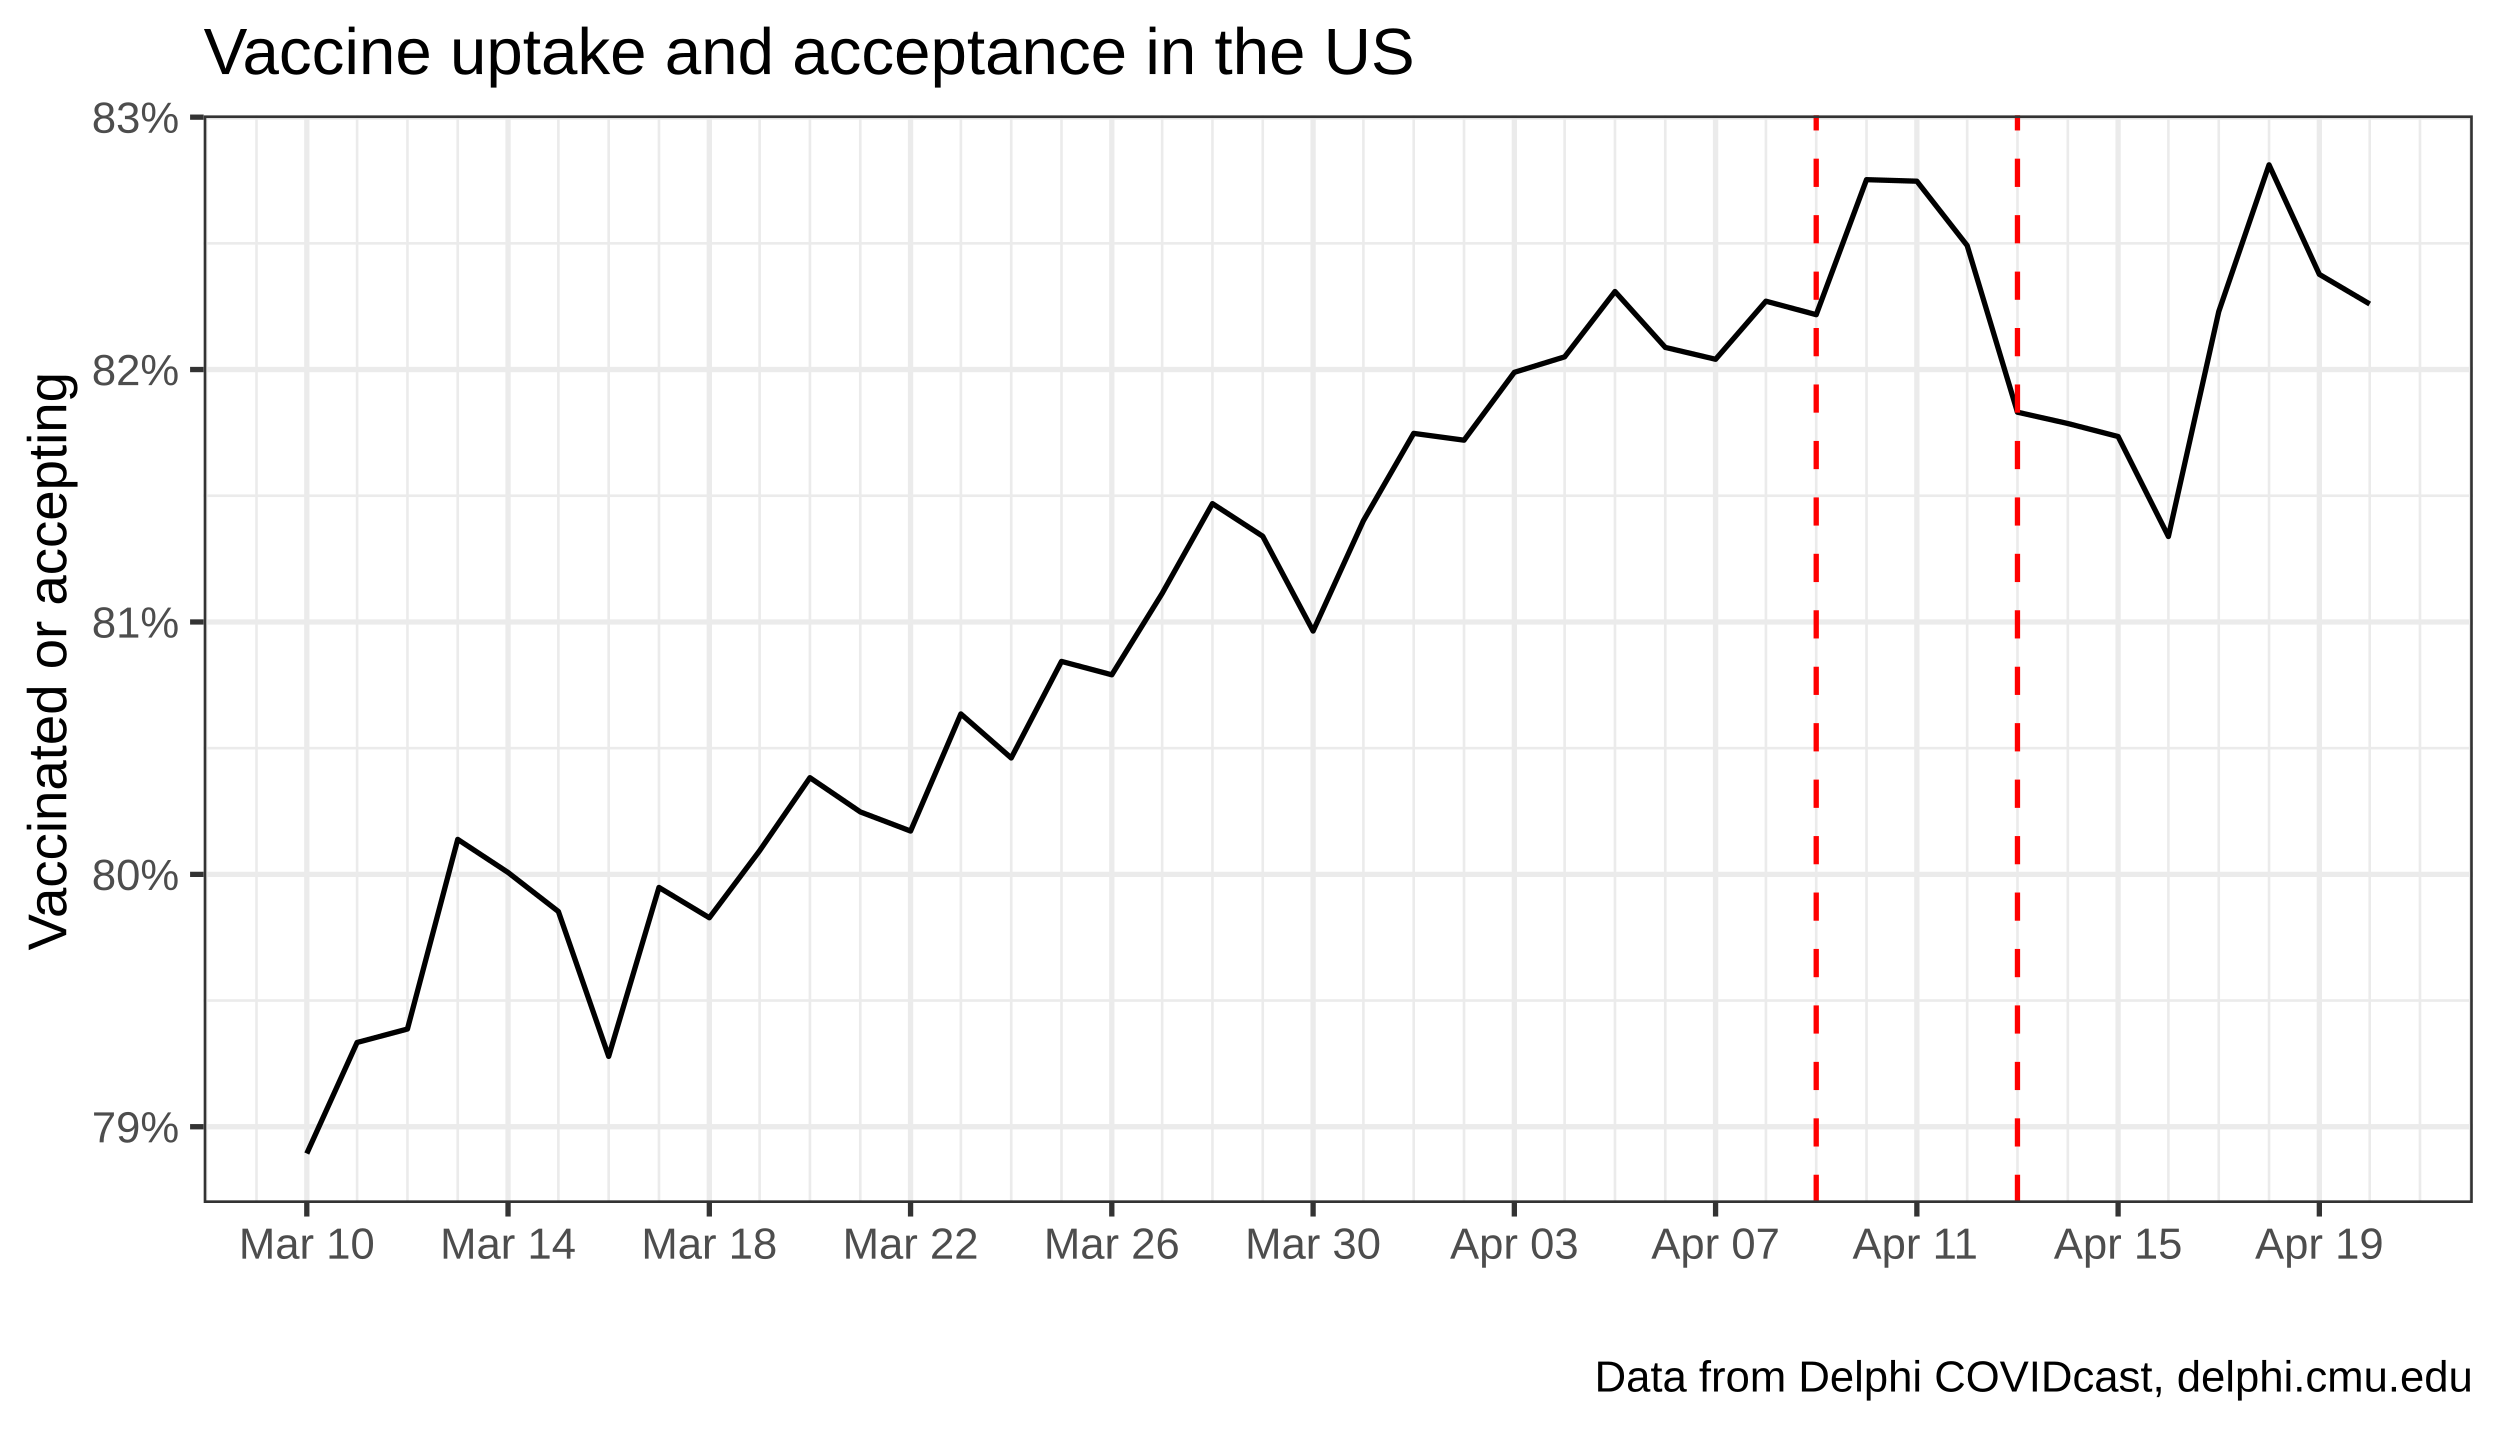
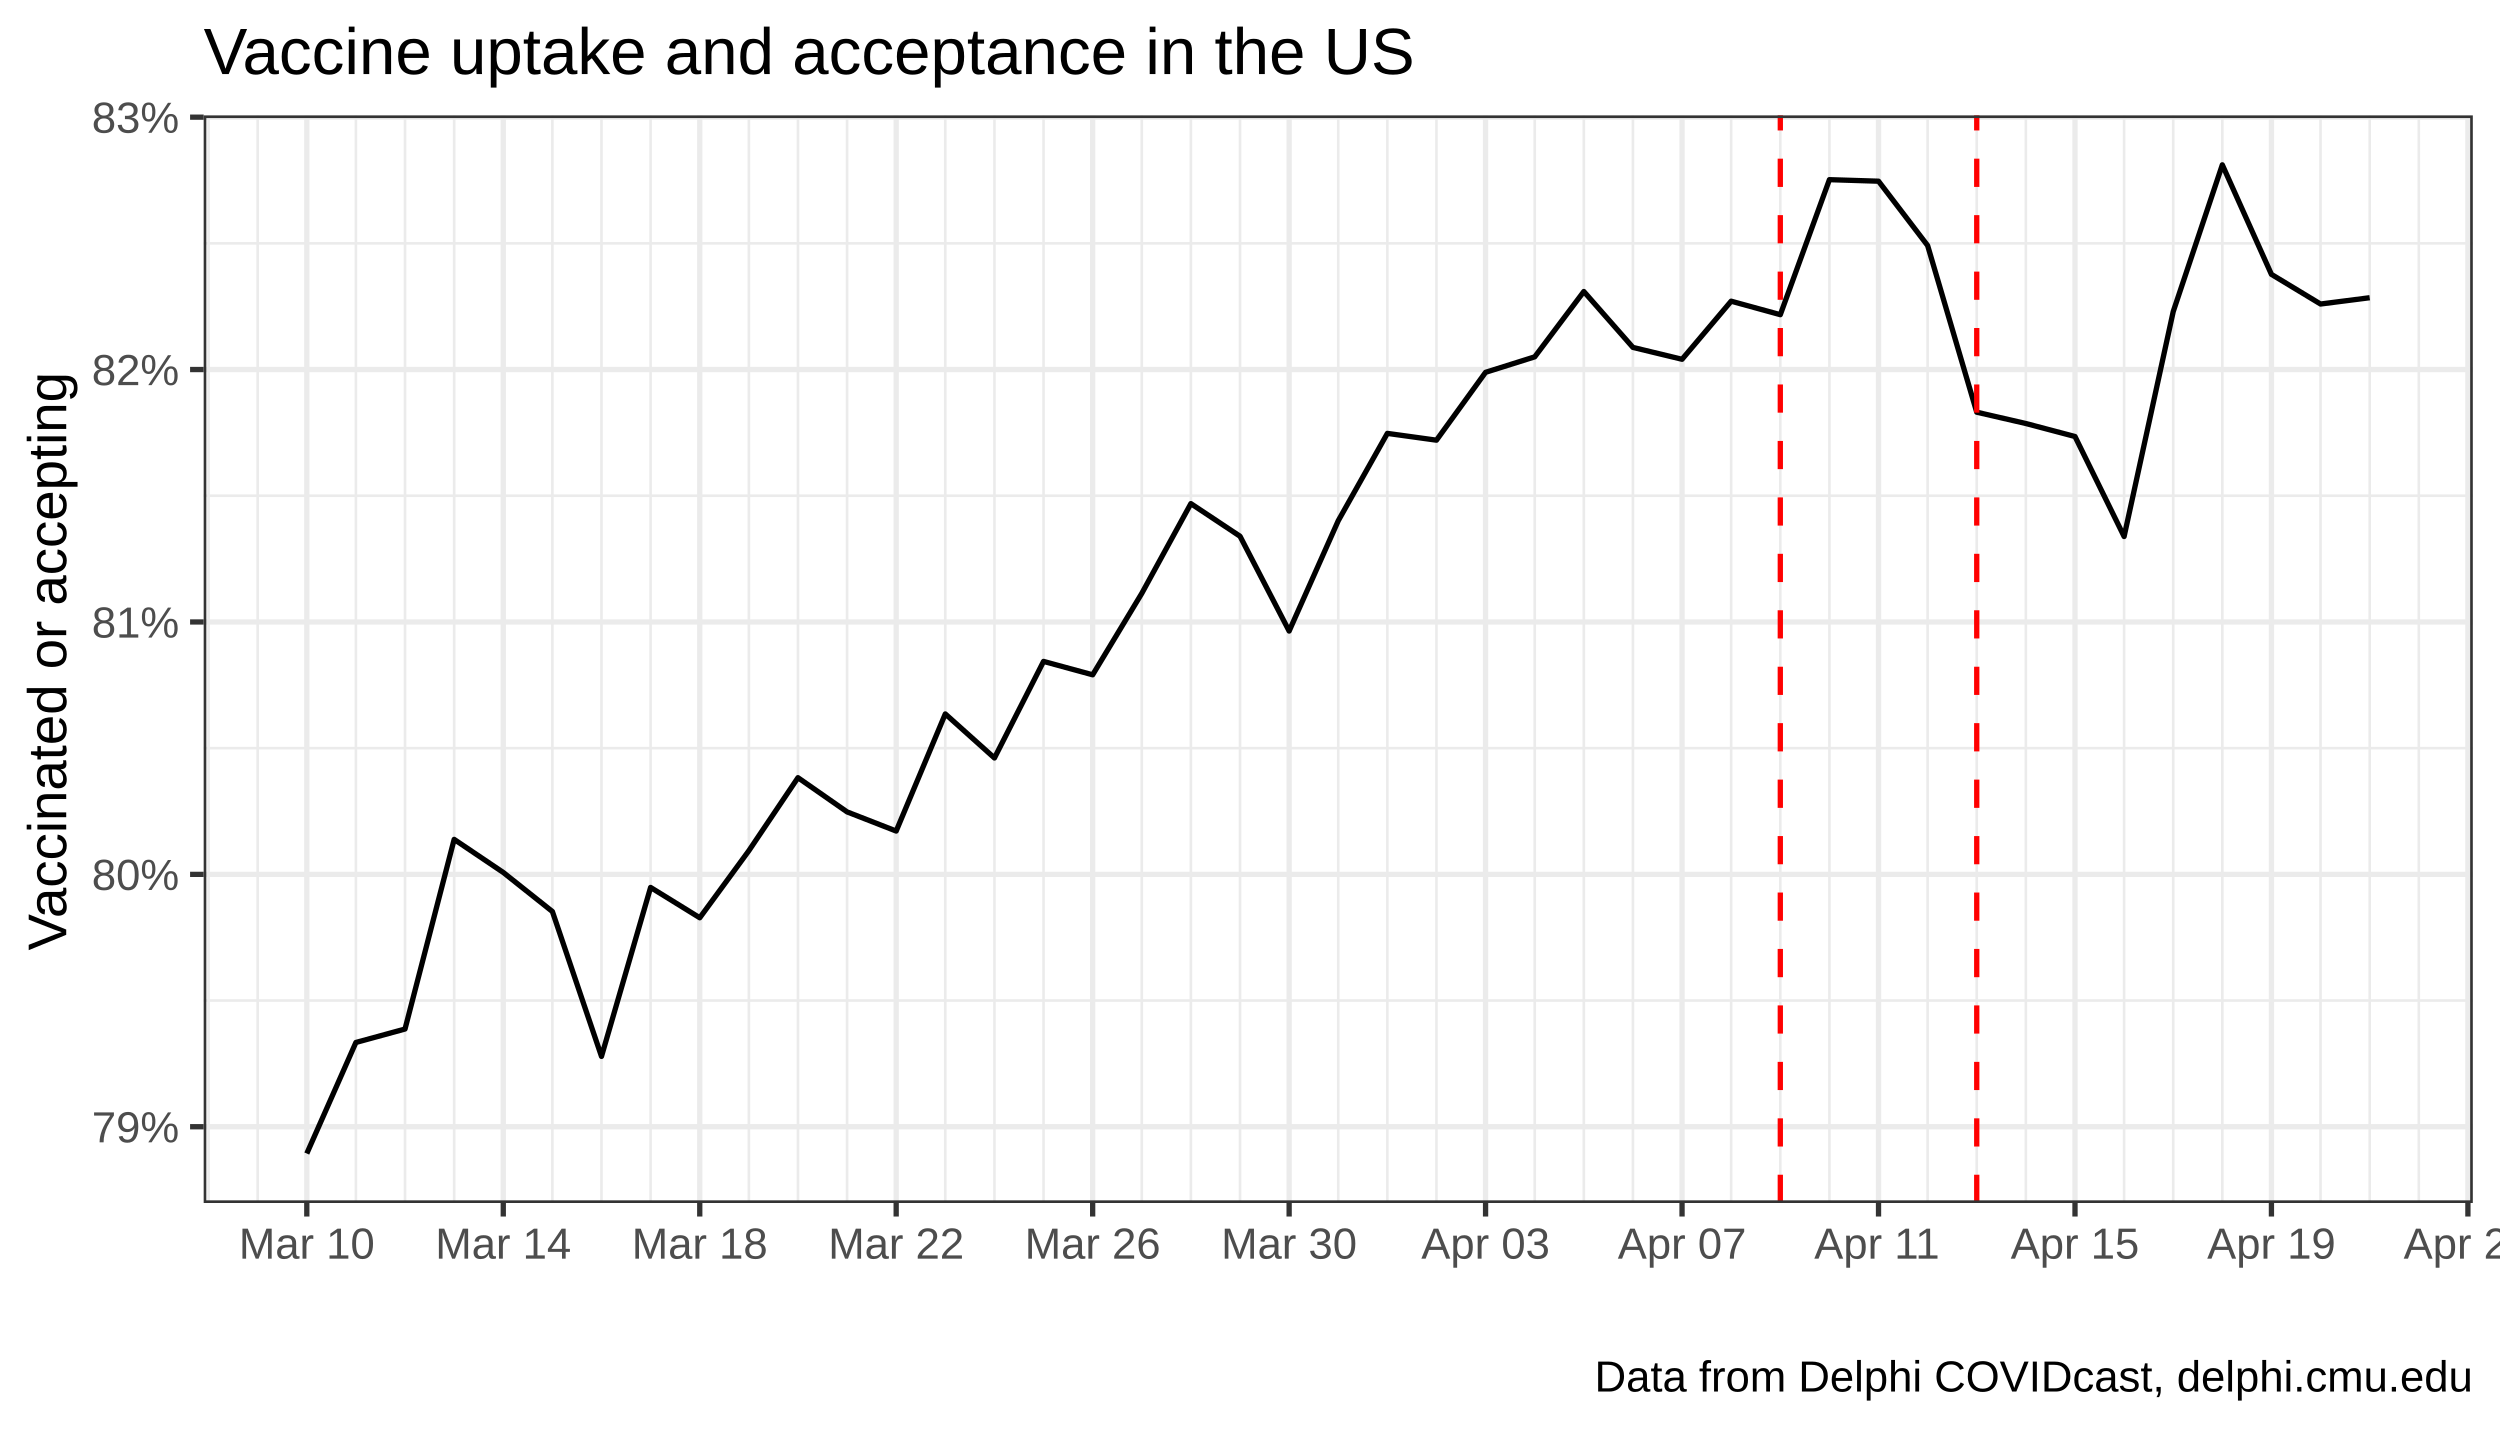
<svg xmlns="http://www.w3.org/2000/svg" viewBox="0 0 504.00 288.00">
  <defs>
    <style type="text/css">
    line, polyline, polygon, path, rect, circle {
      fill: none;
      stroke: #000000;
      stroke-linecap: round;
      stroke-linejoin: round;
      stroke-miterlimit: 10.00;
    }
  </style>
  </defs>
  <rect width="100%" height="100%" style="stroke: none; fill: #FFFFFF;" />
  <rect x="0" y="0.00" width="504.00" height="288.00" style="stroke-width: 1.07; stroke: #FFFFFF; fill: #FFFFFF;" />
  <defs>
    <clipPath id="cpNDEuMDZ8NDk4LjUyfDI0Mi41MnwyMy4yNw==">
      <rect x="41.06" y="23.27" width="457.46" height="219.25" />
    </clipPath>
  </defs>
  <rect x="41.06" y="23.27" width="457.46" height="219.25" style="stroke-width: 1.07; stroke: none; fill: #FFFFFF;" clip-path="url(#cpNDEuMDZ8NDk4LjUyfDI0Mi41MnwyMy4yNw==)" />
  <polyline points="41.06,201.71 498.52,201.71 " style="stroke-width: 0.53; stroke: #EBEBEB; stroke-linecap: butt;" clip-path="url(#cpNDEuMDZ8NDk4LjUyfDI0Mi41MnwyMy4yNw==)" />
  <polyline points="41.06,150.83 498.52,150.83 " style="stroke-width: 0.53; stroke: #EBEBEB; stroke-linecap: butt;" clip-path="url(#cpNDEuMDZ8NDk4LjUyfDI0Mi41MnwyMy4yNw==)" />
  <polyline points="41.06,99.94 498.52,99.94 " style="stroke-width: 0.53; stroke: #EBEBEB; stroke-linecap: butt;" clip-path="url(#cpNDEuMDZ8NDk4LjUyfDI0Mi41MnwyMy4yNw==)" />
  <polyline points="41.06,49.06 498.52,49.06 " style="stroke-width: 0.53; stroke: #EBEBEB; stroke-linecap: butt;" clip-path="url(#cpNDEuMDZ8NDk4LjUyfDI0Mi41MnwyMy4yNw==)" />
-   <polyline points="41.56,242.52 41.56,23.27 " style="stroke-width: 0.53; stroke: #EBEBEB; stroke-linecap: butt;" clip-path="url(#cpNDEuMDZ8NDk4LjUyfDI0Mi41MnwyMy4yNw==)" />
-   <polyline points="51.71,242.52 51.71,23.27 " style="stroke-width: 0.53; stroke: #EBEBEB; stroke-linecap: butt;" clip-path="url(#cpNDEuMDZ8NDk4LjUyfDI0Mi41MnwyMy4yNw==)" />
-   <polyline points="71.99,242.52 71.99,23.27 " style="stroke-width: 0.53; stroke: #EBEBEB; stroke-linecap: butt;" clip-path="url(#cpNDEuMDZ8NDk4LjUyfDI0Mi41MnwyMy4yNw==)" />
-   <polyline points="82.14,242.52 82.14,23.27 " style="stroke-width: 0.53; stroke: #EBEBEB; stroke-linecap: butt;" clip-path="url(#cpNDEuMDZ8NDk4LjUyfDI0Mi41MnwyMy4yNw==)" />
-   <polyline points="92.28,242.52 92.28,23.27 " style="stroke-width: 0.53; stroke: #EBEBEB; stroke-linecap: butt;" clip-path="url(#cpNDEuMDZ8NDk4LjUyfDI0Mi41MnwyMy4yNw==)" />
-   <polyline points="112.57,242.52 112.57,23.27 " style="stroke-width: 0.53; stroke: #EBEBEB; stroke-linecap: butt;" clip-path="url(#cpNDEuMDZ8NDk4LjUyfDI0Mi41MnwyMy4yNw==)" />
-   <polyline points="122.71,242.52 122.71,23.27 " style="stroke-width: 0.53; stroke: #EBEBEB; stroke-linecap: butt;" clip-path="url(#cpNDEuMDZ8NDk4LjUyfDI0Mi41MnwyMy4yNw==)" />
-   <polyline points="132.85,242.52 132.85,23.27 " style="stroke-width: 0.53; stroke: #EBEBEB; stroke-linecap: butt;" clip-path="url(#cpNDEuMDZ8NDk4LjUyfDI0Mi41MnwyMy4yNw==)" />
-   <polyline points="153.14,242.52 153.14,23.27 " style="stroke-width: 0.53; stroke: #EBEBEB; stroke-linecap: butt;" clip-path="url(#cpNDEuMDZ8NDk4LjUyfDI0Mi41MnwyMy4yNw==)" />
-   <polyline points="163.28,242.52 163.28,23.27 " style="stroke-width: 0.53; stroke: #EBEBEB; stroke-linecap: butt;" clip-path="url(#cpNDEuMDZ8NDk4LjUyfDI0Mi41MnwyMy4yNw==)" />
-   <polyline points="173.43,242.52 173.43,23.27 " style="stroke-width: 0.53; stroke: #EBEBEB; stroke-linecap: butt;" clip-path="url(#cpNDEuMDZ8NDk4LjUyfDI0Mi41MnwyMy4yNw==)" />
-   <polyline points="193.71,242.52 193.71,23.27 " style="stroke-width: 0.53; stroke: #EBEBEB; stroke-linecap: butt;" clip-path="url(#cpNDEuMDZ8NDk4LjUyfDI0Mi41MnwyMy4yNw==)" />
-   <polyline points="203.86,242.52 203.86,23.27 " style="stroke-width: 0.53; stroke: #EBEBEB; stroke-linecap: butt;" clip-path="url(#cpNDEuMDZ8NDk4LjUyfDI0Mi41MnwyMy4yNw==)" />
-   <polyline points="214.00,242.52 214.00,23.27 " style="stroke-width: 0.53; stroke: #EBEBEB; stroke-linecap: butt;" clip-path="url(#cpNDEuMDZ8NDk4LjUyfDI0Mi41MnwyMy4yNw==)" />
-   <polyline points="234.29,242.52 234.29,23.27 " style="stroke-width: 0.53; stroke: #EBEBEB; stroke-linecap: butt;" clip-path="url(#cpNDEuMDZ8NDk4LjUyfDI0Mi41MnwyMy4yNw==)" />
-   <polyline points="244.43,242.52 244.43,23.27 " style="stroke-width: 0.53; stroke: #EBEBEB; stroke-linecap: butt;" clip-path="url(#cpNDEuMDZ8NDk4LjUyfDI0Mi41MnwyMy4yNw==)" />
-   <polyline points="254.57,242.52 254.57,23.27 " style="stroke-width: 0.53; stroke: #EBEBEB; stroke-linecap: butt;" clip-path="url(#cpNDEuMDZ8NDk4LjUyfDI0Mi41MnwyMy4yNw==)" />
-   <polyline points="274.86,242.52 274.86,23.27 " style="stroke-width: 0.53; stroke: #EBEBEB; stroke-linecap: butt;" clip-path="url(#cpNDEuMDZ8NDk4LjUyfDI0Mi41MnwyMy4yNw==)" />
-   <polyline points="285.00,242.52 285.00,23.27 " style="stroke-width: 0.53; stroke: #EBEBEB; stroke-linecap: butt;" clip-path="url(#cpNDEuMDZ8NDk4LjUyfDI0Mi41MnwyMy4yNw==)" />
-   <polyline points="295.15,242.52 295.15,23.27 " style="stroke-width: 0.53; stroke: #EBEBEB; stroke-linecap: butt;" clip-path="url(#cpNDEuMDZ8NDk4LjUyfDI0Mi41MnwyMy4yNw==)" />
-   <polyline points="315.43,242.52 315.43,23.27 " style="stroke-width: 0.53; stroke: #EBEBEB; stroke-linecap: butt;" clip-path="url(#cpNDEuMDZ8NDk4LjUyfDI0Mi41MnwyMy4yNw==)" />
-   <polyline points="325.58,242.52 325.58,23.27 " style="stroke-width: 0.53; stroke: #EBEBEB; stroke-linecap: butt;" clip-path="url(#cpNDEuMDZ8NDk4LjUyfDI0Mi41MnwyMy4yNw==)" />
-   <polyline points="335.72,242.52 335.72,23.27 " style="stroke-width: 0.53; stroke: #EBEBEB; stroke-linecap: butt;" clip-path="url(#cpNDEuMDZ8NDk4LjUyfDI0Mi41MnwyMy4yNw==)" />
-   <polyline points="356.01,242.52 356.01,23.27 " style="stroke-width: 0.53; stroke: #EBEBEB; stroke-linecap: butt;" clip-path="url(#cpNDEuMDZ8NDk4LjUyfDI0Mi41MnwyMy4yNw==)" />
-   <polyline points="366.15,242.52 366.15,23.27 " style="stroke-width: 0.53; stroke: #EBEBEB; stroke-linecap: butt;" clip-path="url(#cpNDEuMDZ8NDk4LjUyfDI0Mi41MnwyMy4yNw==)" />
-   <polyline points="376.29,242.52 376.29,23.27 " style="stroke-width: 0.53; stroke: #EBEBEB; stroke-linecap: butt;" clip-path="url(#cpNDEuMDZ8NDk4LjUyfDI0Mi41MnwyMy4yNw==)" />
-   <polyline points="396.58,242.52 396.58,23.27 " style="stroke-width: 0.53; stroke: #EBEBEB; stroke-linecap: butt;" clip-path="url(#cpNDEuMDZ8NDk4LjUyfDI0Mi41MnwyMy4yNw==)" />
-   <polyline points="406.72,242.52 406.72,23.27 " style="stroke-width: 0.53; stroke: #EBEBEB; stroke-linecap: butt;" clip-path="url(#cpNDEuMDZ8NDk4LjUyfDI0Mi41MnwyMy4yNw==)" />
-   <polyline points="416.87,242.52 416.87,23.27 " style="stroke-width: 0.53; stroke: #EBEBEB; stroke-linecap: butt;" clip-path="url(#cpNDEuMDZ8NDk4LjUyfDI0Mi41MnwyMy4yNw==)" />
-   <polyline points="437.15,242.52 437.15,23.27 " style="stroke-width: 0.53; stroke: #EBEBEB; stroke-linecap: butt;" clip-path="url(#cpNDEuMDZ8NDk4LjUyfDI0Mi41MnwyMy4yNw==)" />
-   <polyline points="447.30,242.52 447.30,23.27 " style="stroke-width: 0.53; stroke: #EBEBEB; stroke-linecap: butt;" clip-path="url(#cpNDEuMDZ8NDk4LjUyfDI0Mi41MnwyMy4yNw==)" />
-   <polyline points="457.44,242.52 457.44,23.27 " style="stroke-width: 0.53; stroke: #EBEBEB; stroke-linecap: butt;" clip-path="url(#cpNDEuMDZ8NDk4LjUyfDI0Mi41MnwyMy4yNw==)" />
+   <polyline points="42.05,242.52 42.05,23.27 " style="stroke-width: 0.53; stroke: #EBEBEB; stroke-linecap: butt;" clip-path="url(#cpNDEuMDZ8NDk4LjUyfDI0Mi41MnwyMy4yNw==)" />
+   <polyline points="51.95,242.52 51.95,23.27 " style="stroke-width: 0.53; stroke: #EBEBEB; stroke-linecap: butt;" clip-path="url(#cpNDEuMDZ8NDk4LjUyfDI0Mi41MnwyMy4yNw==)" />
+   <polyline points="71.75,242.52 71.75,23.27 " style="stroke-width: 0.53; stroke: #EBEBEB; stroke-linecap: butt;" clip-path="url(#cpNDEuMDZ8NDk4LjUyfDI0Mi41MnwyMy4yNw==)" />
+   <polyline points="81.65,242.52 81.65,23.27 " style="stroke-width: 0.53; stroke: #EBEBEB; stroke-linecap: butt;" clip-path="url(#cpNDEuMDZ8NDk4LjUyfDI0Mi41MnwyMy4yNw==)" />
+   <polyline points="91.56,242.52 91.56,23.27 " style="stroke-width: 0.53; stroke: #EBEBEB; stroke-linecap: butt;" clip-path="url(#cpNDEuMDZ8NDk4LjUyfDI0Mi41MnwyMy4yNw==)" />
+   <polyline points="111.36,242.52 111.36,23.27 " style="stroke-width: 0.53; stroke: #EBEBEB; stroke-linecap: butt;" clip-path="url(#cpNDEuMDZ8NDk4LjUyfDI0Mi41MnwyMy4yNw==)" />
+   <polyline points="121.26,242.52 121.26,23.27 " style="stroke-width: 0.53; stroke: #EBEBEB; stroke-linecap: butt;" clip-path="url(#cpNDEuMDZ8NDk4LjUyfDI0Mi41MnwyMy4yNw==)" />
+   <polyline points="131.16,242.52 131.16,23.27 " style="stroke-width: 0.53; stroke: #EBEBEB; stroke-linecap: butt;" clip-path="url(#cpNDEuMDZ8NDk4LjUyfDI0Mi41MnwyMy4yNw==)" />
+   <polyline points="150.97,242.52 150.97,23.27 " style="stroke-width: 0.53; stroke: #EBEBEB; stroke-linecap: butt;" clip-path="url(#cpNDEuMDZ8NDk4LjUyfDI0Mi41MnwyMy4yNw==)" />
+   <polyline points="160.87,242.52 160.87,23.27 " style="stroke-width: 0.53; stroke: #EBEBEB; stroke-linecap: butt;" clip-path="url(#cpNDEuMDZ8NDk4LjUyfDI0Mi41MnwyMy4yNw==)" />
+   <polyline points="170.77,242.52 170.77,23.27 " style="stroke-width: 0.53; stroke: #EBEBEB; stroke-linecap: butt;" clip-path="url(#cpNDEuMDZ8NDk4LjUyfDI0Mi41MnwyMy4yNw==)" />
+   <polyline points="190.57,242.52 190.57,23.27 " style="stroke-width: 0.53; stroke: #EBEBEB; stroke-linecap: butt;" clip-path="url(#cpNDEuMDZ8NDk4LjUyfDI0Mi41MnwyMy4yNw==)" />
+   <polyline points="200.48,242.52 200.48,23.27 " style="stroke-width: 0.53; stroke: #EBEBEB; stroke-linecap: butt;" clip-path="url(#cpNDEuMDZ8NDk4LjUyfDI0Mi41MnwyMy4yNw==)" />
+   <polyline points="210.38,242.52 210.38,23.27 " style="stroke-width: 0.53; stroke: #EBEBEB; stroke-linecap: butt;" clip-path="url(#cpNDEuMDZ8NDk4LjUyfDI0Mi41MnwyMy4yNw==)" />
+   <polyline points="230.18,242.52 230.18,23.27 " style="stroke-width: 0.53; stroke: #EBEBEB; stroke-linecap: butt;" clip-path="url(#cpNDEuMDZ8NDk4LjUyfDI0Mi41MnwyMy4yNw==)" />
+   <polyline points="240.08,242.52 240.08,23.27 " style="stroke-width: 0.53; stroke: #EBEBEB; stroke-linecap: butt;" clip-path="url(#cpNDEuMDZ8NDk4LjUyfDI0Mi41MnwyMy4yNw==)" />
+   <polyline points="249.99,242.52 249.99,23.27 " style="stroke-width: 0.53; stroke: #EBEBEB; stroke-linecap: butt;" clip-path="url(#cpNDEuMDZ8NDk4LjUyfDI0Mi41MnwyMy4yNw==)" />
+   <polyline points="269.79,242.52 269.79,23.27 " style="stroke-width: 0.53; stroke: #EBEBEB; stroke-linecap: butt;" clip-path="url(#cpNDEuMDZ8NDk4LjUyfDI0Mi41MnwyMy4yNw==)" />
+   <polyline points="279.69,242.52 279.69,23.27 " style="stroke-width: 0.53; stroke: #EBEBEB; stroke-linecap: butt;" clip-path="url(#cpNDEuMDZ8NDk4LjUyfDI0Mi41MnwyMy4yNw==)" />
+   <polyline points="289.59,242.52 289.59,23.27 " style="stroke-width: 0.53; stroke: #EBEBEB; stroke-linecap: butt;" clip-path="url(#cpNDEuMDZ8NDk4LjUyfDI0Mi41MnwyMy4yNw==)" />
+   <polyline points="309.40,242.52 309.40,23.27 " style="stroke-width: 0.53; stroke: #EBEBEB; stroke-linecap: butt;" clip-path="url(#cpNDEuMDZ8NDk4LjUyfDI0Mi41MnwyMy4yNw==)" />
+   <polyline points="319.30,242.52 319.30,23.27 " style="stroke-width: 0.53; stroke: #EBEBEB; stroke-linecap: butt;" clip-path="url(#cpNDEuMDZ8NDk4LjUyfDI0Mi41MnwyMy4yNw==)" />
+   <polyline points="329.20,242.52 329.20,23.27 " style="stroke-width: 0.53; stroke: #EBEBEB; stroke-linecap: butt;" clip-path="url(#cpNDEuMDZ8NDk4LjUyfDI0Mi41MnwyMy4yNw==)" />
+   <polyline points="349.00,242.52 349.00,23.27 " style="stroke-width: 0.53; stroke: #EBEBEB; stroke-linecap: butt;" clip-path="url(#cpNDEuMDZ8NDk4LjUyfDI0Mi41MnwyMy4yNw==)" />
+   <polyline points="358.91,242.52 358.91,23.27 " style="stroke-width: 0.53; stroke: #EBEBEB; stroke-linecap: butt;" clip-path="url(#cpNDEuMDZ8NDk4LjUyfDI0Mi41MnwyMy4yNw==)" />
+   <polyline points="368.81,242.52 368.81,23.27 " style="stroke-width: 0.53; stroke: #EBEBEB; stroke-linecap: butt;" clip-path="url(#cpNDEuMDZ8NDk4LjUyfDI0Mi41MnwyMy4yNw==)" />
+   <polyline points="388.61,242.52 388.61,23.27 " style="stroke-width: 0.53; stroke: #EBEBEB; stroke-linecap: butt;" clip-path="url(#cpNDEuMDZ8NDk4LjUyfDI0Mi41MnwyMy4yNw==)" />
+   <polyline points="398.51,242.52 398.51,23.27 " style="stroke-width: 0.53; stroke: #EBEBEB; stroke-linecap: butt;" clip-path="url(#cpNDEuMDZ8NDk4LjUyfDI0Mi41MnwyMy4yNw==)" />
+   <polyline points="408.41,242.52 408.41,23.27 " style="stroke-width: 0.53; stroke: #EBEBEB; stroke-linecap: butt;" clip-path="url(#cpNDEuMDZ8NDk4LjUyfDI0Mi41MnwyMy4yNw==)" />
+   <polyline points="428.22,242.52 428.22,23.27 " style="stroke-width: 0.53; stroke: #EBEBEB; stroke-linecap: butt;" clip-path="url(#cpNDEuMDZ8NDk4LjUyfDI0Mi41MnwyMy4yNw==)" />
+   <polyline points="438.12,242.52 438.12,23.27 " style="stroke-width: 0.53; stroke: #EBEBEB; stroke-linecap: butt;" clip-path="url(#cpNDEuMDZ8NDk4LjUyfDI0Mi41MnwyMy4yNw==)" />
+   <polyline points="448.02,242.52 448.02,23.27 " style="stroke-width: 0.53; stroke: #EBEBEB; stroke-linecap: butt;" clip-path="url(#cpNDEuMDZ8NDk4LjUyfDI0Mi41MnwyMy4yNw==)" />
+   <polyline points="467.82,242.52 467.82,23.27 " style="stroke-width: 0.53; stroke: #EBEBEB; stroke-linecap: butt;" clip-path="url(#cpNDEuMDZ8NDk4LjUyfDI0Mi41MnwyMy4yNw==)" />
  <polyline points="477.73,242.52 477.73,23.27 " style="stroke-width: 0.53; stroke: #EBEBEB; stroke-linecap: butt;" clip-path="url(#cpNDEuMDZ8NDk4LjUyfDI0Mi41MnwyMy4yNw==)" />
-   <polyline points="487.87,242.52 487.87,23.27 " style="stroke-width: 0.53; stroke: #EBEBEB; stroke-linecap: butt;" clip-path="url(#cpNDEuMDZ8NDk4LjUyfDI0Mi41MnwyMy4yNw==)" />
-   <polyline points="498.01,242.52 498.01,23.27 " style="stroke-width: 0.53; stroke: #EBEBEB; stroke-linecap: butt;" clip-path="url(#cpNDEuMDZ8NDk4LjUyfDI0Mi41MnwyMy4yNw==)" />
+   <polyline points="487.63,242.52 487.63,23.27 " style="stroke-width: 0.53; stroke: #EBEBEB; stroke-linecap: butt;" clip-path="url(#cpNDEuMDZ8NDk4LjUyfDI0Mi41MnwyMy4yNw==)" />
  <polyline points="41.06,227.15 498.52,227.15 " style="stroke-width: 1.07; stroke: #EBEBEB; stroke-linecap: butt;" clip-path="url(#cpNDEuMDZ8NDk4LjUyfDI0Mi41MnwyMy4yNw==)" />
  <polyline points="41.06,176.27 498.52,176.27 " style="stroke-width: 1.07; stroke: #EBEBEB; stroke-linecap: butt;" clip-path="url(#cpNDEuMDZ8NDk4LjUyfDI0Mi41MnwyMy4yNw==)" />
  <polyline points="41.06,125.39 498.52,125.39 " style="stroke-width: 1.07; stroke: #EBEBEB; stroke-linecap: butt;" clip-path="url(#cpNDEuMDZ8NDk4LjUyfDI0Mi41MnwyMy4yNw==)" />
  <polyline points="41.06,74.50 498.52,74.50 " style="stroke-width: 1.07; stroke: #EBEBEB; stroke-linecap: butt;" clip-path="url(#cpNDEuMDZ8NDk4LjUyfDI0Mi41MnwyMy4yNw==)" />
  <polyline points="41.06,23.62 498.52,23.62 " style="stroke-width: 1.07; stroke: #EBEBEB; stroke-linecap: butt;" clip-path="url(#cpNDEuMDZ8NDk4LjUyfDI0Mi41MnwyMy4yNw==)" />
  <polyline points="61.85,242.52 61.85,23.27 " style="stroke-width: 1.07; stroke: #EBEBEB; stroke-linecap: butt;" clip-path="url(#cpNDEuMDZ8NDk4LjUyfDI0Mi41MnwyMy4yNw==)" />
-   <polyline points="102.42,242.52 102.42,23.27 " style="stroke-width: 1.07; stroke: #EBEBEB; stroke-linecap: butt;" clip-path="url(#cpNDEuMDZ8NDk4LjUyfDI0Mi41MnwyMy4yNw==)" />
-   <polyline points="143.00,242.52 143.00,23.27 " style="stroke-width: 1.07; stroke: #EBEBEB; stroke-linecap: butt;" clip-path="url(#cpNDEuMDZ8NDk4LjUyfDI0Mi41MnwyMy4yNw==)" />
-   <polyline points="183.57,242.52 183.57,23.27 " style="stroke-width: 1.07; stroke: #EBEBEB; stroke-linecap: butt;" clip-path="url(#cpNDEuMDZ8NDk4LjUyfDI0Mi41MnwyMy4yNw==)" />
-   <polyline points="224.14,242.52 224.14,23.27 " style="stroke-width: 1.07; stroke: #EBEBEB; stroke-linecap: butt;" clip-path="url(#cpNDEuMDZ8NDk4LjUyfDI0Mi41MnwyMy4yNw==)" />
-   <polyline points="264.72,242.52 264.72,23.27 " style="stroke-width: 1.07; stroke: #EBEBEB; stroke-linecap: butt;" clip-path="url(#cpNDEuMDZ8NDk4LjUyfDI0Mi41MnwyMy4yNw==)" />
-   <polyline points="305.29,242.52 305.29,23.27 " style="stroke-width: 1.07; stroke: #EBEBEB; stroke-linecap: butt;" clip-path="url(#cpNDEuMDZ8NDk4LjUyfDI0Mi41MnwyMy4yNw==)" />
-   <polyline points="345.86,242.52 345.86,23.27 " style="stroke-width: 1.07; stroke: #EBEBEB; stroke-linecap: butt;" clip-path="url(#cpNDEuMDZ8NDk4LjUyfDI0Mi41MnwyMy4yNw==)" />
-   <polyline points="386.44,242.52 386.44,23.27 " style="stroke-width: 1.07; stroke: #EBEBEB; stroke-linecap: butt;" clip-path="url(#cpNDEuMDZ8NDk4LjUyfDI0Mi41MnwyMy4yNw==)" />
-   <polyline points="427.01,242.52 427.01,23.27 " style="stroke-width: 1.07; stroke: #EBEBEB; stroke-linecap: butt;" clip-path="url(#cpNDEuMDZ8NDk4LjUyfDI0Mi41MnwyMy4yNw==)" />
-   <polyline points="467.58,242.52 467.58,23.27 " style="stroke-width: 1.07; stroke: #EBEBEB; stroke-linecap: butt;" clip-path="url(#cpNDEuMDZ8NDk4LjUyfDI0Mi41MnwyMy4yNw==)" />
-   <polyline points="61.85,232.55 71.99,210.16 82.14,207.45 92.28,169.22 102.42,175.89 112.57,183.76 122.71,212.97 132.85,178.91 143.00,185.02 153.14,171.50 163.28,156.78 173.43,163.68 183.57,167.54 193.71,143.93 203.86,152.81 214.00,133.34 224.14,136.04 234.29,119.63 244.43,101.53 254.57,108.11 264.72,127.22 274.86,104.98 285.00,87.37 295.15,88.74 305.29,75.06 315.43,71.94 325.58,58.77 335.72,70.04 345.86,72.43 356.01,60.72 366.15,63.44 376.29,36.22 386.44,36.53 396.58,49.50 406.72,83.10 416.87,85.38 427.01,88.00 437.15,108.16 447.30,62.82 457.44,33.23 467.58,55.31 477.73,61.29 " style="stroke-width: 1.07; stroke-linecap: butt;" clip-path="url(#cpNDEuMDZ8NDk4LjUyfDI0Mi41MnwyMy4yNw==)" />
-   <line x1="406.72" y1="242.52" x2="406.72" y2="23.27" style="stroke-width: 1.07; stroke: #FF0000; stroke-dasharray: 5.69,5.69; stroke-linecap: butt;" clip-path="url(#cpNDEuMDZ8NDk4LjUyfDI0Mi41MnwyMy4yNw==)" />
-   <line x1="366.15" y1="242.52" x2="366.15" y2="23.27" style="stroke-width: 1.07; stroke: #FF0000; stroke-dasharray: 5.69,5.69; stroke-linecap: butt;" clip-path="url(#cpNDEuMDZ8NDk4LjUyfDI0Mi41MnwyMy4yNw==)" />
+   <polyline points="101.46,242.52 101.46,23.27 " style="stroke-width: 1.07; stroke: #EBEBEB; stroke-linecap: butt;" clip-path="url(#cpNDEuMDZ8NDk4LjUyfDI0Mi41MnwyMy4yNw==)" />
+   <polyline points="141.07,242.52 141.07,23.27 " style="stroke-width: 1.07; stroke: #EBEBEB; stroke-linecap: butt;" clip-path="url(#cpNDEuMDZ8NDk4LjUyfDI0Mi41MnwyMy4yNw==)" />
+   <polyline points="180.67,242.52 180.67,23.27 " style="stroke-width: 1.07; stroke: #EBEBEB; stroke-linecap: butt;" clip-path="url(#cpNDEuMDZ8NDk4LjUyfDI0Mi41MnwyMy4yNw==)" />
+   <polyline points="220.28,242.52 220.28,23.27 " style="stroke-width: 1.07; stroke: #EBEBEB; stroke-linecap: butt;" clip-path="url(#cpNDEuMDZ8NDk4LjUyfDI0Mi41MnwyMy4yNw==)" />
+   <polyline points="259.89,242.52 259.89,23.27 " style="stroke-width: 1.07; stroke: #EBEBEB; stroke-linecap: butt;" clip-path="url(#cpNDEuMDZ8NDk4LjUyfDI0Mi41MnwyMy4yNw==)" />
+   <polyline points="299.49,242.52 299.49,23.27 " style="stroke-width: 1.07; stroke: #EBEBEB; stroke-linecap: butt;" clip-path="url(#cpNDEuMDZ8NDk4LjUyfDI0Mi41MnwyMy4yNw==)" />
+   <polyline points="339.10,242.52 339.10,23.27 " style="stroke-width: 1.07; stroke: #EBEBEB; stroke-linecap: butt;" clip-path="url(#cpNDEuMDZ8NDk4LjUyfDI0Mi41MnwyMy4yNw==)" />
+   <polyline points="378.71,242.52 378.71,23.27 " style="stroke-width: 1.07; stroke: #EBEBEB; stroke-linecap: butt;" clip-path="url(#cpNDEuMDZ8NDk4LjUyfDI0Mi41MnwyMy4yNw==)" />
+   <polyline points="418.32,242.52 418.32,23.27 " style="stroke-width: 1.07; stroke: #EBEBEB; stroke-linecap: butt;" clip-path="url(#cpNDEuMDZ8NDk4LjUyfDI0Mi41MnwyMy4yNw==)" />
+   <polyline points="457.92,242.52 457.92,23.27 " style="stroke-width: 1.07; stroke: #EBEBEB; stroke-linecap: butt;" clip-path="url(#cpNDEuMDZ8NDk4LjUyfDI0Mi41MnwyMy4yNw==)" />
+   <polyline points="497.53,242.52 497.53,23.27 " style="stroke-width: 1.07; stroke: #EBEBEB; stroke-linecap: butt;" clip-path="url(#cpNDEuMDZ8NDk4LjUyfDI0Mi41MnwyMy4yNw==)" />
+   <polyline points="61.85,232.55 71.75,210.16 81.65,207.45 91.56,169.22 101.46,175.89 111.36,183.76 121.26,212.97 131.16,178.91 141.07,185.02 150.97,171.50 160.87,156.78 170.77,163.68 180.67,167.54 190.57,143.93 200.48,152.81 210.38,133.34 220.28,136.04 230.18,119.63 240.08,101.53 249.99,108.11 259.89,127.22 269.79,104.98 279.69,87.37 289.59,88.74 299.49,75.06 309.40,71.94 319.30,58.77 329.20,70.04 339.10,72.43 349.00,60.72 358.91,63.44 368.81,36.22 378.71,36.53 388.61,49.50 398.51,83.10 408.41,85.38 418.32,88.00 428.22,108.16 438.12,62.82 448.02,33.23 457.92,55.31 467.82,61.29 477.73,60.02 " style="stroke-width: 1.07; stroke-linecap: butt;" clip-path="url(#cpNDEuMDZ8NDk4LjUyfDI0Mi41MnwyMy4yNw==)" />
+   <line x1="398.51" y1="242.52" x2="398.51" y2="23.27" style="stroke-width: 1.07; stroke: #FF0000; stroke-dasharray: 5.69,5.69; stroke-linecap: butt;" clip-path="url(#cpNDEuMDZ8NDk4LjUyfDI0Mi41MnwyMy4yNw==)" />
+   <line x1="358.91" y1="242.52" x2="358.91" y2="23.27" style="stroke-width: 1.07; stroke: #FF0000; stroke-dasharray: 5.69,5.69; stroke-linecap: butt;" clip-path="url(#cpNDEuMDZ8NDk4LjUyfDI0Mi41MnwyMy4yNw==)" />
  <rect x="41.06" y="23.27" width="457.46" height="219.25" style="stroke-width: 1.07; stroke: #333333;" clip-path="url(#cpNDEuMDZ8NDk4LjUyfDI0Mi41MnwyMy4yNw==)" />
  <defs>
    <clipPath id="cpMC4wMHw1MDQuMDB8Mjg4LjAwfDAuMDA=">
      <rect x="0.00" y="0.00" width="504.00" height="288.00" />
    </clipPath>
  </defs>
  <g clip-path="url(#cpMC4wMHw1MDQuMDB8Mjg4LjAwfDAuMDA=)">
    <text x="18.51" y="230.30" style="font-size: 8.80px; fill: #4D4D4D; font-family: Arial;" textLength="17.61px" lengthAdjust="spacingAndGlyphs">79%</text>
  </g>
  <g clip-path="url(#cpMC4wMHw1MDQuMDB8Mjg4LjAwfDAuMDA=)">
    <text x="18.51" y="179.42" style="font-size: 8.80px; fill: #4D4D4D; font-family: Arial;" textLength="17.61px" lengthAdjust="spacingAndGlyphs">80%</text>
  </g>
  <g clip-path="url(#cpMC4wMHw1MDQuMDB8Mjg4LjAwfDAuMDA=)">
    <text x="18.51" y="128.54" style="font-size: 8.80px; fill: #4D4D4D; font-family: Arial;" textLength="17.61px" lengthAdjust="spacingAndGlyphs">81%</text>
  </g>
  <g clip-path="url(#cpMC4wMHw1MDQuMDB8Mjg4LjAwfDAuMDA=)">
    <text x="18.51" y="77.65" style="font-size: 8.80px; fill: #4D4D4D; font-family: Arial;" textLength="17.61px" lengthAdjust="spacingAndGlyphs">82%</text>
  </g>
  <g clip-path="url(#cpMC4wMHw1MDQuMDB8Mjg4LjAwfDAuMDA=)">
    <text x="18.51" y="26.77" style="font-size: 8.80px; fill: #4D4D4D; font-family: Arial;" textLength="17.61px" lengthAdjust="spacingAndGlyphs">83%</text>
  </g>
  <polyline points="38.32,227.15 41.06,227.15 " style="stroke-width: 1.07; stroke: #333333; stroke-linecap: butt;" clip-path="url(#cpMC4wMHw1MDQuMDB8Mjg4LjAwfDAuMDA=)" />
  <polyline points="38.32,176.27 41.06,176.27 " style="stroke-width: 1.07; stroke: #333333; stroke-linecap: butt;" clip-path="url(#cpMC4wMHw1MDQuMDB8Mjg4LjAwfDAuMDA=)" />
  <polyline points="38.32,125.39 41.06,125.39 " style="stroke-width: 1.07; stroke: #333333; stroke-linecap: butt;" clip-path="url(#cpMC4wMHw1MDQuMDB8Mjg4LjAwfDAuMDA=)" />
  <polyline points="38.32,74.50 41.06,74.50 " style="stroke-width: 1.07; stroke: #333333; stroke-linecap: butt;" clip-path="url(#cpMC4wMHw1MDQuMDB8Mjg4LjAwfDAuMDA=)" />
  <polyline points="38.32,23.62 41.06,23.62 " style="stroke-width: 1.07; stroke: #333333; stroke-linecap: butt;" clip-path="url(#cpMC4wMHw1MDQuMDB8Mjg4LjAwfDAuMDA=)" />
  <polyline points="61.85,245.26 61.85,242.52 " style="stroke-width: 1.07; stroke: #333333; stroke-linecap: butt;" clip-path="url(#cpMC4wMHw1MDQuMDB8Mjg4LjAwfDAuMDA=)" />
-   <polyline points="102.42,245.26 102.42,242.52 " style="stroke-width: 1.07; stroke: #333333; stroke-linecap: butt;" clip-path="url(#cpMC4wMHw1MDQuMDB8Mjg4LjAwfDAuMDA=)" />
-   <polyline points="143.00,245.26 143.00,242.52 " style="stroke-width: 1.07; stroke: #333333; stroke-linecap: butt;" clip-path="url(#cpMC4wMHw1MDQuMDB8Mjg4LjAwfDAuMDA=)" />
-   <polyline points="183.57,245.26 183.57,242.52 " style="stroke-width: 1.07; stroke: #333333; stroke-linecap: butt;" clip-path="url(#cpMC4wMHw1MDQuMDB8Mjg4LjAwfDAuMDA=)" />
-   <polyline points="224.14,245.26 224.14,242.52 " style="stroke-width: 1.07; stroke: #333333; stroke-linecap: butt;" clip-path="url(#cpMC4wMHw1MDQuMDB8Mjg4LjAwfDAuMDA=)" />
-   <polyline points="264.72,245.26 264.72,242.52 " style="stroke-width: 1.07; stroke: #333333; stroke-linecap: butt;" clip-path="url(#cpMC4wMHw1MDQuMDB8Mjg4LjAwfDAuMDA=)" />
-   <polyline points="305.29,245.26 305.29,242.52 " style="stroke-width: 1.07; stroke: #333333; stroke-linecap: butt;" clip-path="url(#cpMC4wMHw1MDQuMDB8Mjg4LjAwfDAuMDA=)" />
-   <polyline points="345.86,245.26 345.86,242.52 " style="stroke-width: 1.07; stroke: #333333; stroke-linecap: butt;" clip-path="url(#cpMC4wMHw1MDQuMDB8Mjg4LjAwfDAuMDA=)" />
-   <polyline points="386.44,245.26 386.44,242.52 " style="stroke-width: 1.07; stroke: #333333; stroke-linecap: butt;" clip-path="url(#cpMC4wMHw1MDQuMDB8Mjg4LjAwfDAuMDA=)" />
-   <polyline points="427.01,245.26 427.01,242.52 " style="stroke-width: 1.07; stroke: #333333; stroke-linecap: butt;" clip-path="url(#cpMC4wMHw1MDQuMDB8Mjg4LjAwfDAuMDA=)" />
-   <polyline points="467.58,245.26 467.58,242.52 " style="stroke-width: 1.07; stroke: #333333; stroke-linecap: butt;" clip-path="url(#cpMC4wMHw1MDQuMDB8Mjg4LjAwfDAuMDA=)" />
+   <polyline points="101.46,245.26 101.46,242.52 " style="stroke-width: 1.07; stroke: #333333; stroke-linecap: butt;" clip-path="url(#cpMC4wMHw1MDQuMDB8Mjg4LjAwfDAuMDA=)" />
+   <polyline points="141.07,245.26 141.07,242.52 " style="stroke-width: 1.07; stroke: #333333; stroke-linecap: butt;" clip-path="url(#cpMC4wMHw1MDQuMDB8Mjg4LjAwfDAuMDA=)" />
+   <polyline points="180.67,245.26 180.67,242.52 " style="stroke-width: 1.07; stroke: #333333; stroke-linecap: butt;" clip-path="url(#cpMC4wMHw1MDQuMDB8Mjg4LjAwfDAuMDA=)" />
+   <polyline points="220.28,245.26 220.28,242.52 " style="stroke-width: 1.07; stroke: #333333; stroke-linecap: butt;" clip-path="url(#cpMC4wMHw1MDQuMDB8Mjg4LjAwfDAuMDA=)" />
+   <polyline points="259.89,245.26 259.89,242.52 " style="stroke-width: 1.07; stroke: #333333; stroke-linecap: butt;" clip-path="url(#cpMC4wMHw1MDQuMDB8Mjg4LjAwfDAuMDA=)" />
+   <polyline points="299.49,245.26 299.49,242.52 " style="stroke-width: 1.07; stroke: #333333; stroke-linecap: butt;" clip-path="url(#cpMC4wMHw1MDQuMDB8Mjg4LjAwfDAuMDA=)" />
+   <polyline points="339.10,245.26 339.10,242.52 " style="stroke-width: 1.07; stroke: #333333; stroke-linecap: butt;" clip-path="url(#cpMC4wMHw1MDQuMDB8Mjg4LjAwfDAuMDA=)" />
+   <polyline points="378.71,245.26 378.71,242.52 " style="stroke-width: 1.07; stroke: #333333; stroke-linecap: butt;" clip-path="url(#cpMC4wMHw1MDQuMDB8Mjg4LjAwfDAuMDA=)" />
+   <polyline points="418.32,245.26 418.32,242.52 " style="stroke-width: 1.07; stroke: #333333; stroke-linecap: butt;" clip-path="url(#cpMC4wMHw1MDQuMDB8Mjg4LjAwfDAuMDA=)" />
+   <polyline points="457.92,245.26 457.92,242.52 " style="stroke-width: 1.07; stroke: #333333; stroke-linecap: butt;" clip-path="url(#cpMC4wMHw1MDQuMDB8Mjg4LjAwfDAuMDA=)" />
+   <polyline points="497.53,245.26 497.53,242.52 " style="stroke-width: 1.07; stroke: #333333; stroke-linecap: butt;" clip-path="url(#cpMC4wMHw1MDQuMDB8Mjg4LjAwfDAuMDA=)" />
  <g clip-path="url(#cpMC4wMHw1MDQuMDB8Mjg4LjAwfDAuMDA=)">
    <text x="48.16" y="253.75" style="font-size: 8.80px; fill: #4D4D4D; font-family: Arial;" textLength="27.39px" lengthAdjust="spacingAndGlyphs">Mar 10</text>
  </g>
  <g clip-path="url(#cpMC4wMHw1MDQuMDB8Mjg4LjAwfDAuMDA=)">
-     <text x="88.73" y="253.75" style="font-size: 8.80px; fill: #4D4D4D; font-family: Arial;" textLength="27.39px" lengthAdjust="spacingAndGlyphs">Mar 14</text>
+     <text x="87.76" y="253.75" style="font-size: 8.80px; fill: #4D4D4D; font-family: Arial;" textLength="27.39px" lengthAdjust="spacingAndGlyphs">Mar 14</text>
  </g>
  <g clip-path="url(#cpMC4wMHw1MDQuMDB8Mjg4LjAwfDAuMDA=)">
-     <text x="129.30" y="253.75" style="font-size: 8.80px; fill: #4D4D4D; font-family: Arial;" textLength="27.39px" lengthAdjust="spacingAndGlyphs">Mar 18</text>
+     <text x="127.37" y="253.75" style="font-size: 8.80px; fill: #4D4D4D; font-family: Arial;" textLength="27.39px" lengthAdjust="spacingAndGlyphs">Mar 18</text>
  </g>
  <g clip-path="url(#cpMC4wMHw1MDQuMDB8Mjg4LjAwfDAuMDA=)">
-     <text x="169.88" y="253.75" style="font-size: 8.80px; fill: #4D4D4D; font-family: Arial;" textLength="27.39px" lengthAdjust="spacingAndGlyphs">Mar 22</text>
+     <text x="166.98" y="253.75" style="font-size: 8.80px; fill: #4D4D4D; font-family: Arial;" textLength="27.39px" lengthAdjust="spacingAndGlyphs">Mar 22</text>
  </g>
  <g clip-path="url(#cpMC4wMHw1MDQuMDB8Mjg4LjAwfDAuMDA=)">
-     <text x="210.45" y="253.75" style="font-size: 8.80px; fill: #4D4D4D; font-family: Arial;" textLength="27.39px" lengthAdjust="spacingAndGlyphs">Mar 26</text>
+     <text x="206.59" y="253.75" style="font-size: 8.80px; fill: #4D4D4D; font-family: Arial;" textLength="27.39px" lengthAdjust="spacingAndGlyphs">Mar 26</text>
  </g>
  <g clip-path="url(#cpMC4wMHw1MDQuMDB8Mjg4LjAwfDAuMDA=)">
-     <text x="251.02" y="253.75" style="font-size: 8.80px; fill: #4D4D4D; font-family: Arial;" textLength="27.39px" lengthAdjust="spacingAndGlyphs">Mar 30</text>
+     <text x="246.19" y="253.75" style="font-size: 8.80px; fill: #4D4D4D; font-family: Arial;" textLength="27.39px" lengthAdjust="spacingAndGlyphs">Mar 30</text>
  </g>
  <g clip-path="url(#cpMC4wMHw1MDQuMDB8Mjg4LjAwfDAuMDA=)">
-     <text x="292.33" y="253.75" style="font-size: 8.80px; fill: #4D4D4D; font-family: Arial;" textLength="25.93px" lengthAdjust="spacingAndGlyphs">Apr 03</text>
+     <text x="286.53" y="253.75" style="font-size: 8.80px; fill: #4D4D4D; font-family: Arial;" textLength="25.93px" lengthAdjust="spacingAndGlyphs">Apr 03</text>
  </g>
  <g clip-path="url(#cpMC4wMHw1MDQuMDB8Mjg4LjAwfDAuMDA=)">
-     <text x="332.90" y="253.75" style="font-size: 8.80px; fill: #4D4D4D; font-family: Arial;" textLength="25.93px" lengthAdjust="spacingAndGlyphs">Apr 07</text>
+     <text x="326.14" y="253.75" style="font-size: 8.80px; fill: #4D4D4D; font-family: Arial;" textLength="25.93px" lengthAdjust="spacingAndGlyphs">Apr 07</text>
  </g>
  <g clip-path="url(#cpMC4wMHw1MDQuMDB8Mjg4LjAwfDAuMDA=)">
-     <text x="373.47" y="253.75" style="font-size: 8.80px; fill: #4D4D4D; font-family: Arial;" textLength="25.93px" lengthAdjust="spacingAndGlyphs">Apr 11</text>
+     <text x="365.75" y="253.75" style="font-size: 8.80px; fill: #4D4D4D; font-family: Arial;" textLength="25.93px" lengthAdjust="spacingAndGlyphs">Apr 11</text>
  </g>
  <g clip-path="url(#cpMC4wMHw1MDQuMDB8Mjg4LjAwfDAuMDA=)">
-     <text x="414.05" y="253.75" style="font-size: 8.80px; fill: #4D4D4D; font-family: Arial;" textLength="25.93px" lengthAdjust="spacingAndGlyphs">Apr 15</text>
+     <text x="405.35" y="253.75" style="font-size: 8.80px; fill: #4D4D4D; font-family: Arial;" textLength="25.93px" lengthAdjust="spacingAndGlyphs">Apr 15</text>
  </g>
  <g clip-path="url(#cpMC4wMHw1MDQuMDB8Mjg4LjAwfDAuMDA=)">
-     <text x="454.62" y="253.75" style="font-size: 8.80px; fill: #4D4D4D; font-family: Arial;" textLength="25.93px" lengthAdjust="spacingAndGlyphs">Apr 19</text>
+     <text x="444.96" y="253.75" style="font-size: 8.80px; fill: #4D4D4D; font-family: Arial;" textLength="25.93px" lengthAdjust="spacingAndGlyphs">Apr 19</text>
+   </g>
+   <g clip-path="url(#cpMC4wMHw1MDQuMDB8Mjg4LjAwfDAuMDA=)">
+     <text x="484.57" y="253.75" style="font-size: 8.80px; fill: #4D4D4D; font-family: Arial;" textLength="25.93px" lengthAdjust="spacingAndGlyphs">Apr 23</text>
  </g>
  <g clip-path="url(#cpMC4wMHw1MDQuMDB8Mjg4LjAwfDAuMDA=)">
    <text transform="translate(13.35,191.60) rotate(-90)" style="font-size: 11.00px; font-family: Arial;" textLength="117.41px" lengthAdjust="spacingAndGlyphs">Vaccinated or accepting</text>
  </g>
  <g clip-path="url(#cpMC4wMHw1MDQuMDB8Mjg4LjAwfDAuMDA=)">
    <text x="41.06" y="14.93" style="font-size: 13.20px; font-family: Arial;" textLength="245.10px" lengthAdjust="spacingAndGlyphs">Vaccine uptake and acceptance in the US</text>
  </g>
  <g clip-path="url(#cpMC4wMHw1MDQuMDB8Mjg4LjAwfDAuMDA=)">
    <text x="321.47" y="280.54" style="font-size: 8.80px; font-family: Arial;" textLength="177.05px" lengthAdjust="spacingAndGlyphs">Data from Delphi COVIDcast, delphi.cmu.edu</text>
  </g>
</svg>
